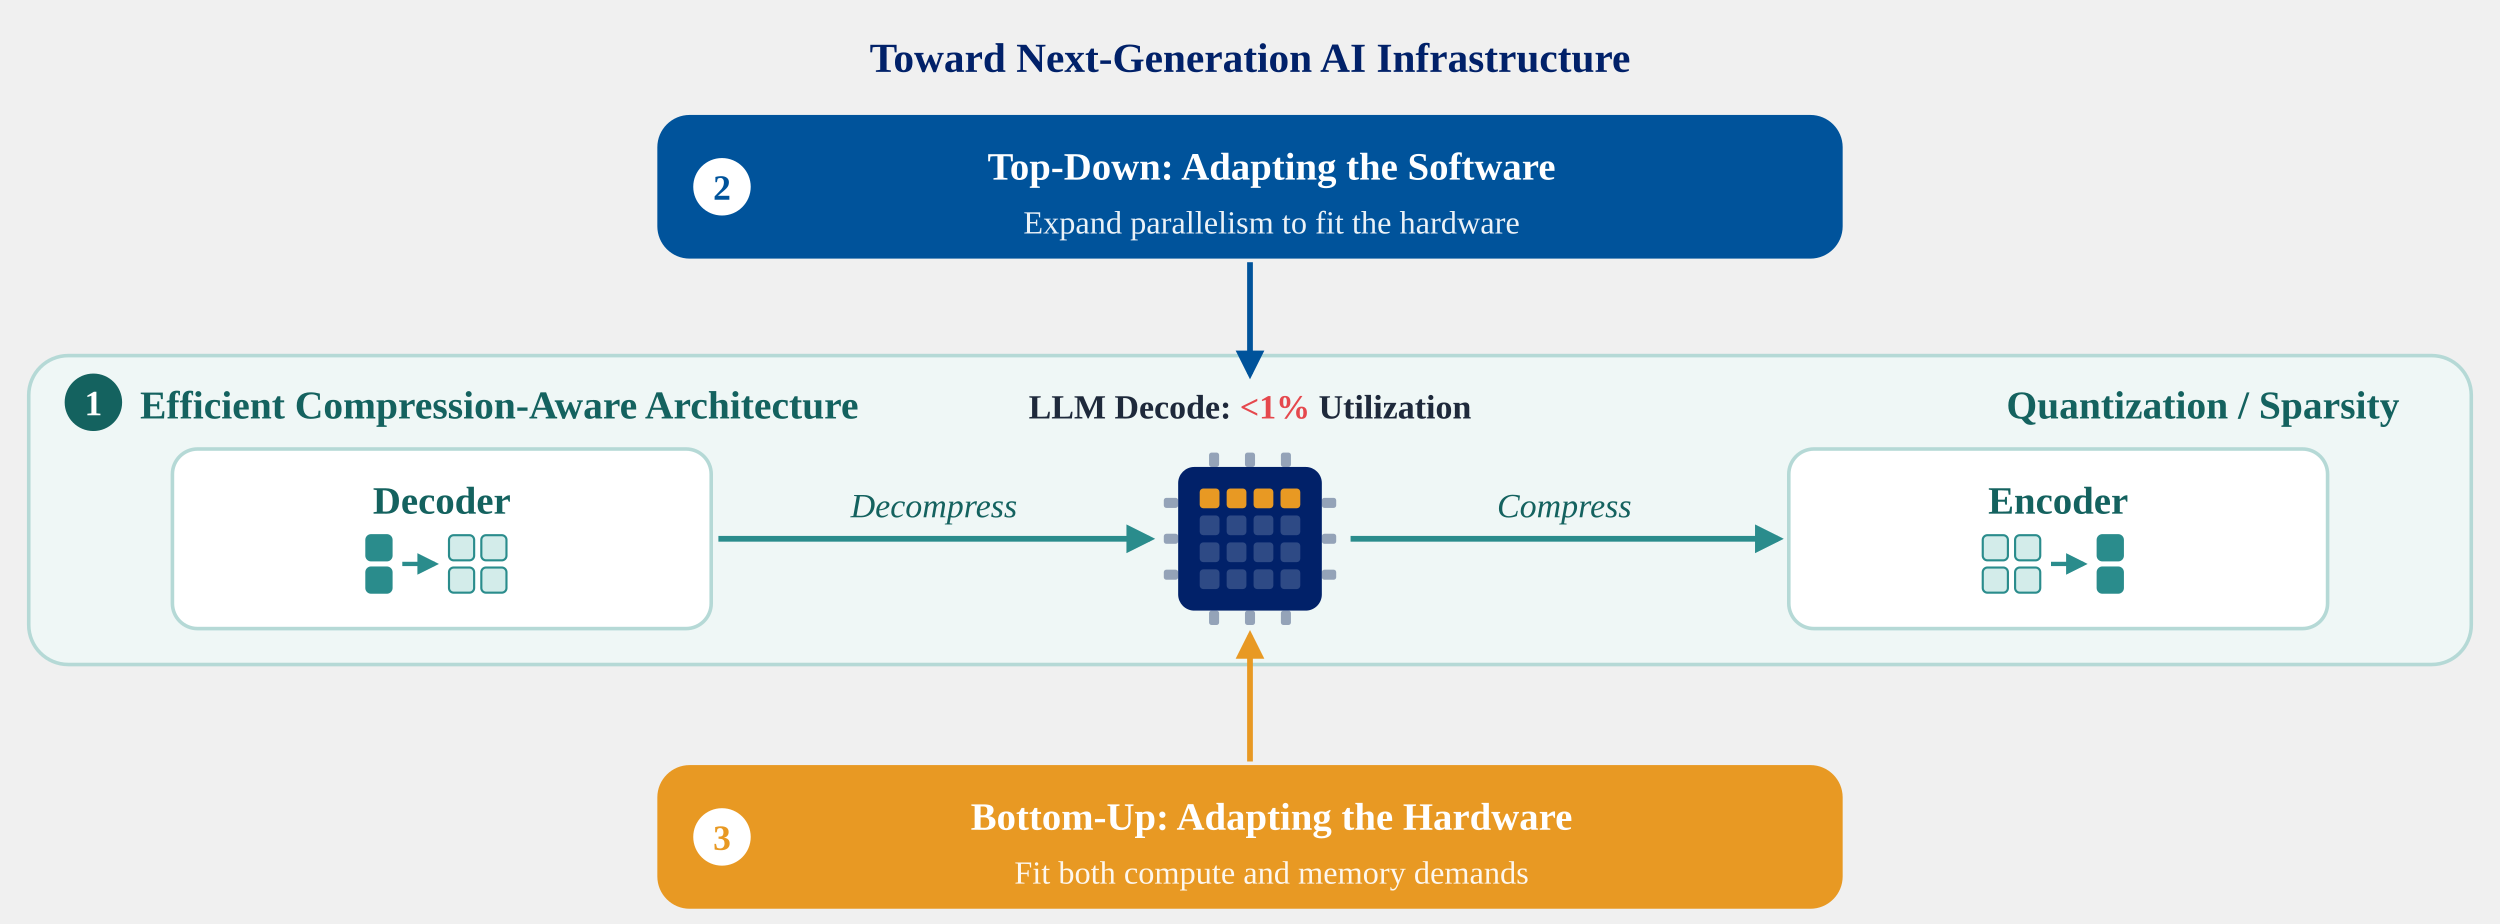
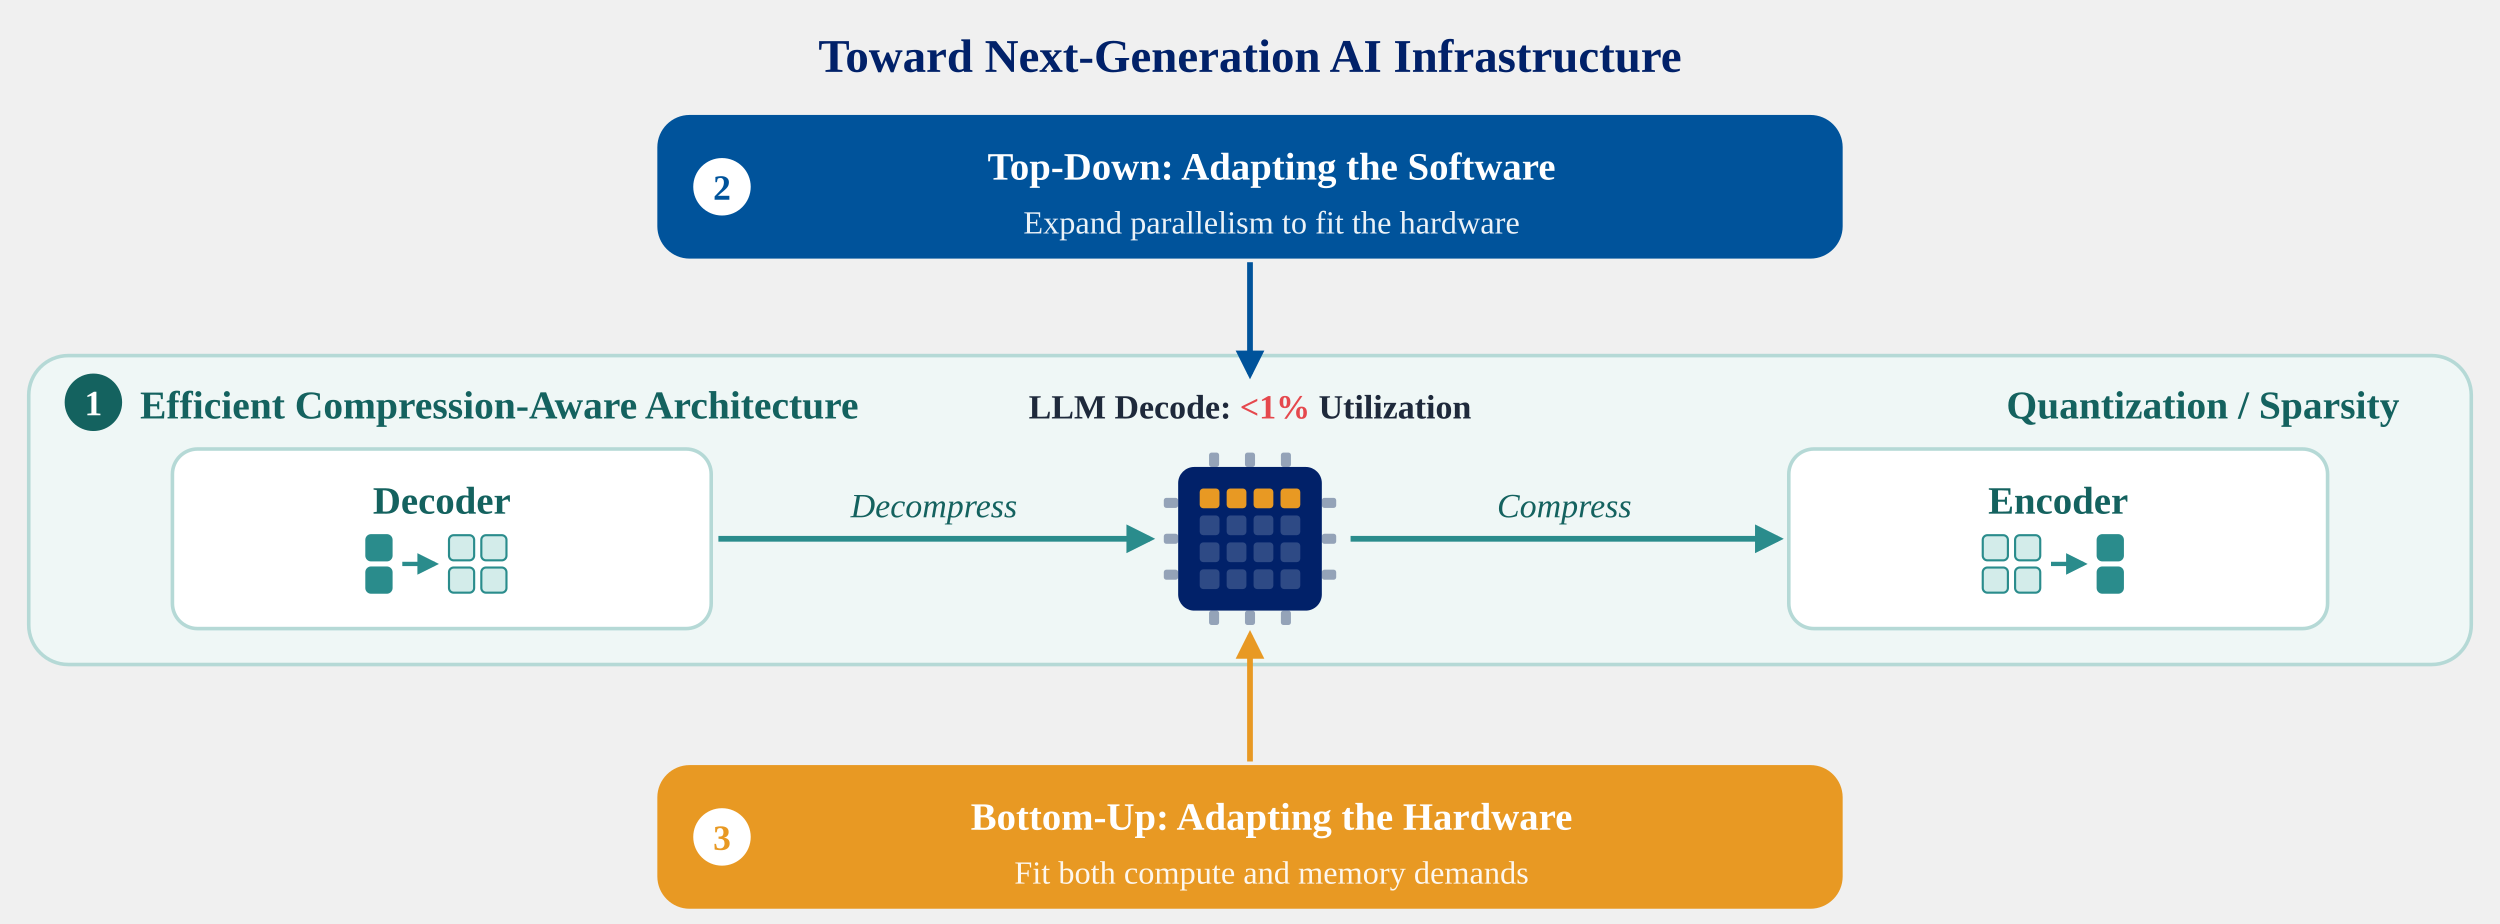
<svg xmlns="http://www.w3.org/2000/svg" viewBox="52 0 696 257" style="width:100%;height:auto;display:block;font-family:inherit" role="img" aria-label="Research overview: Toward Next-Generation AI Infrastructure">
  <defs>
    <marker id="m1" viewBox="0 0 10 10" refX="8" refY="5" markerWidth="5" markerHeight="5" orient="auto">
      <path d="M0,0 L10,5 L0,10 z" fill="#2A8C8C" />
    </marker>
    <marker id="m2" viewBox="0 0 10 10" refX="8" refY="5" markerWidth="5" markerHeight="5" orient="auto">
      <path d="M0,0 L10,5 L0,10 z" fill="#00539B" />
    </marker>
    <marker id="m3" viewBox="0 0 10 10" refX="8" refY="5" markerWidth="5" markerHeight="5" orient="auto">
      <path d="M0,0 L10,5 L0,10 z" fill="#E89923" />
    </marker>
  </defs>
-   <text x="400.0" y="20" text-anchor="middle" font-size="11.5" font-weight="700" fill="#012169">Toward Next-Generation AI Infrastructure</text>
+   <text x="400.0" y="20" text-anchor="middle" font-size="13.05" font-weight="700" fill="#012169">Toward Next-Generation AI Infrastructure</text>
  <g transform="translate(0,28)">
    <rect x="60" y="71" width="680" height="86" rx="11" fill="#EFF7F6" stroke="#B5D9D6" />
    <circle cx="78" cy="84" r="8" fill="#14625F" />
    <text x="78" y="87.6" text-anchor="middle" font-size="9.90" font-weight="700" fill="#fff">1</text>
    <text x="91" y="88.5" font-size="11" font-weight="700" fill="#14625F">Efficient Compression-Aware Architecture</text>
    <text x="720" y="88.5" text-anchor="end" font-size="11" font-weight="700" fill="#14625F">Quantization / Sparsity</text>
    <rect x="100" y="97.0" width="150" height="50" rx="7" fill="#FFFFFF" stroke="#B5D9D6" />
    <text x="175.0" y="115.0" text-anchor="middle" font-size="10.80" font-weight="700" fill="#14625F">Decoder</text>
    <rect x="154.0" y="121.0" width="7" height="7" rx="1.3" fill="#2A8C8C" stroke="#2A8C8C" stroke-width="0.6" />
    <rect x="154.0" y="130.0" width="7" height="7" rx="1.3" fill="#2A8C8C" stroke="#2A8C8C" stroke-width="0.6" />
    <path d="M164.0,129.0 L173.0,129.0" stroke="#2A8C8C" stroke-width="1.2" marker-end="url(#m1)" />
    <rect x="177.0" y="121.0" width="7" height="7" rx="1.3" fill="#D3ECEA" stroke="#2A8C8C" stroke-width="0.6" />
    <rect x="186.0" y="121.0" width="7" height="7" rx="1.3" fill="#D3ECEA" stroke="#2A8C8C" stroke-width="0.6" />
    <rect x="177.0" y="130.0" width="7" height="7" rx="1.3" fill="#D3ECEA" stroke="#2A8C8C" stroke-width="0.6" />
    <rect x="186.0" y="130.0" width="7" height="7" rx="1.3" fill="#D3ECEA" stroke="#2A8C8C" stroke-width="0.6" />
    <rect x="550" y="97.0" width="150" height="50" rx="7" fill="#FFFFFF" stroke="#B5D9D6" />
    <text x="625.0" y="115.0" text-anchor="middle" font-size="10.80" font-weight="700" fill="#14625F">Encoder</text>
    <rect x="604.0" y="121.0" width="7" height="7" rx="1.3" fill="#D3ECEA" stroke="#2A8C8C" stroke-width="0.6" />
    <rect x="613.0" y="121.0" width="7" height="7" rx="1.3" fill="#D3ECEA" stroke="#2A8C8C" stroke-width="0.6" />
    <rect x="604.0" y="130.0" width="7" height="7" rx="1.3" fill="#D3ECEA" stroke="#2A8C8C" stroke-width="0.6" />
    <rect x="613.0" y="130.0" width="7" height="7" rx="1.3" fill="#D3ECEA" stroke="#2A8C8C" stroke-width="0.6" />
    <path d="M623.0,129.0 L632.0,129.0" stroke="#2A8C8C" stroke-width="1.2" marker-end="url(#m1)" />
    <rect x="636.0" y="121.0" width="7" height="7" rx="1.3" fill="#2A8C8C" stroke="#2A8C8C" stroke-width="0.6" />
    <rect x="636.0" y="130.0" width="7" height="7" rx="1.3" fill="#2A8C8C" stroke="#2A8C8C" stroke-width="0.6" />
    <line x1="252" y1="122" x2="372.0" y2="122" stroke="#2A8C8C" stroke-width="1.6" marker-end="url(#m1)" />
    <text x="312.0" y="116" text-anchor="middle" font-size="9.45" font-style="italic" fill="#14625F">Decompress</text>
    <line x1="428.0" y1="122" x2="547" y2="122" stroke="#2A8C8C" stroke-width="1.6" marker-end="url(#m1)" />
    <text x="487.5" y="116" text-anchor="middle" font-size="9.45" font-style="italic" fill="#14625F">Compress</text>
    <g fill="#94A3B8">
      <rect x="388.6" y="98.0" width="2.8" height="4" rx="0.7" />
      <rect x="388.6" y="142.0" width="2.8" height="4" rx="0.7" />
      <rect x="376.0" y="110.6" width="4" height="2.8" rx="0.7" />
      <rect x="420.0" y="110.6" width="4" height="2.8" rx="0.7" />
      <rect x="398.6" y="98.0" width="2.8" height="4" rx="0.7" />
      <rect x="398.6" y="142.0" width="2.8" height="4" rx="0.7" />
      <rect x="376.0" y="120.6" width="4" height="2.8" rx="0.7" />
      <rect x="420.0" y="120.6" width="4" height="2.8" rx="0.7" />
      <rect x="408.6" y="98.0" width="2.8" height="4" rx="0.7" />
      <rect x="408.6" y="142.0" width="2.8" height="4" rx="0.7" />
      <rect x="376.0" y="130.6" width="4" height="2.8" rx="0.7" />
      <rect x="420.0" y="130.6" width="4" height="2.8" rx="0.7" />
    </g>
    <rect x="380.0" y="102.0" width="40" height="40" rx="4.5" fill="#012169" />
    <rect x="386.00" y="108.00" width="5.50" height="5.50" rx="1" fill="#E89923" />
    <rect x="393.50" y="108.00" width="5.50" height="5.50" rx="1" fill="#E89923" />
    <rect x="401.00" y="108.00" width="5.50" height="5.50" rx="1" fill="#E89923" />
    <rect x="408.50" y="108.00" width="5.50" height="5.50" rx="1" fill="#E89923" />
    <rect x="386.00" y="115.50" width="5.50" height="5.50" rx="1" fill="#2E4A85" />
    <rect x="393.50" y="115.50" width="5.50" height="5.50" rx="1" fill="#2E4A85" />
    <rect x="401.00" y="115.50" width="5.50" height="5.50" rx="1" fill="#2E4A85" />
    <rect x="408.50" y="115.50" width="5.50" height="5.50" rx="1" fill="#2E4A85" />
    <rect x="386.00" y="123.00" width="5.50" height="5.50" rx="1" fill="#2E4A85" />
    <rect x="393.50" y="123.00" width="5.50" height="5.50" rx="1" fill="#2E4A85" />
    <rect x="401.00" y="123.00" width="5.50" height="5.50" rx="1" fill="#2E4A85" />
    <rect x="408.50" y="123.00" width="5.50" height="5.50" rx="1" fill="#2E4A85" />
    <rect x="386.00" y="130.50" width="5.50" height="5.50" rx="1" fill="#2E4A85" />
    <rect x="393.50" y="130.50" width="5.50" height="5.50" rx="1" fill="#2E4A85" />
    <rect x="401.00" y="130.50" width="5.50" height="5.50" rx="1" fill="#2E4A85" />
    <rect x="408.50" y="130.50" width="5.50" height="5.50" rx="1" fill="#2E4A85" />
    <text x="400.0" y="88.5" text-anchor="middle" font-size="9.45" font-weight="600" fill="#1E293B">LLM Decode: <tspan font-weight="700" fill="#E5484D">&lt;1%</tspan> Utilization</text>
    <rect x="235.0" y="4" width="330" height="40" rx="9" fill="#00539B" />
    <circle cx="253.0" cy="24" r="8" fill="#fff" />
    <text x="253.0" y="27.6" text-anchor="middle" font-size="9.90" font-weight="700" fill="#00539B">2</text>
    <text x="406.0" y="22" text-anchor="middle" font-size="10.80" font-weight="700" fill="#FFFFFF">Top-Down: Adapting the Software</text>
    <text x="406.0" y="37" text-anchor="middle" font-size="9.00" fill="#FFFFFF" fill-opacity="0.92">Expand parallelism to fit the hardware</text>
    <line x1="400.0" y1="45" x2="400.0" y2="76.0" stroke="#00539B" stroke-width="1.6" marker-end="url(#m2)" />
    <line x1="400.0" y1="184" x2="400.0" y2="149.0" stroke="#E89923" stroke-width="1.6" marker-end="url(#m3)" />
    <rect x="235.0" y="185" width="330" height="40" rx="9" fill="#E89923" />
    <circle cx="253.0" cy="205" r="8" fill="#fff" />
    <text x="253.0" y="208.6" text-anchor="middle" font-size="9.90" font-weight="700" fill="#E89923">3</text>
    <text x="406.0" y="203" text-anchor="middle" font-size="10.80" font-weight="700" fill="#FFFFFF">Bottom-Up: Adapting the Hardware</text>
    <text x="406.0" y="218" text-anchor="middle" font-size="9.00" fill="#FFFFFF" fill-opacity="0.92">Fit both compute and memory demands</text>
  </g>
</svg>
